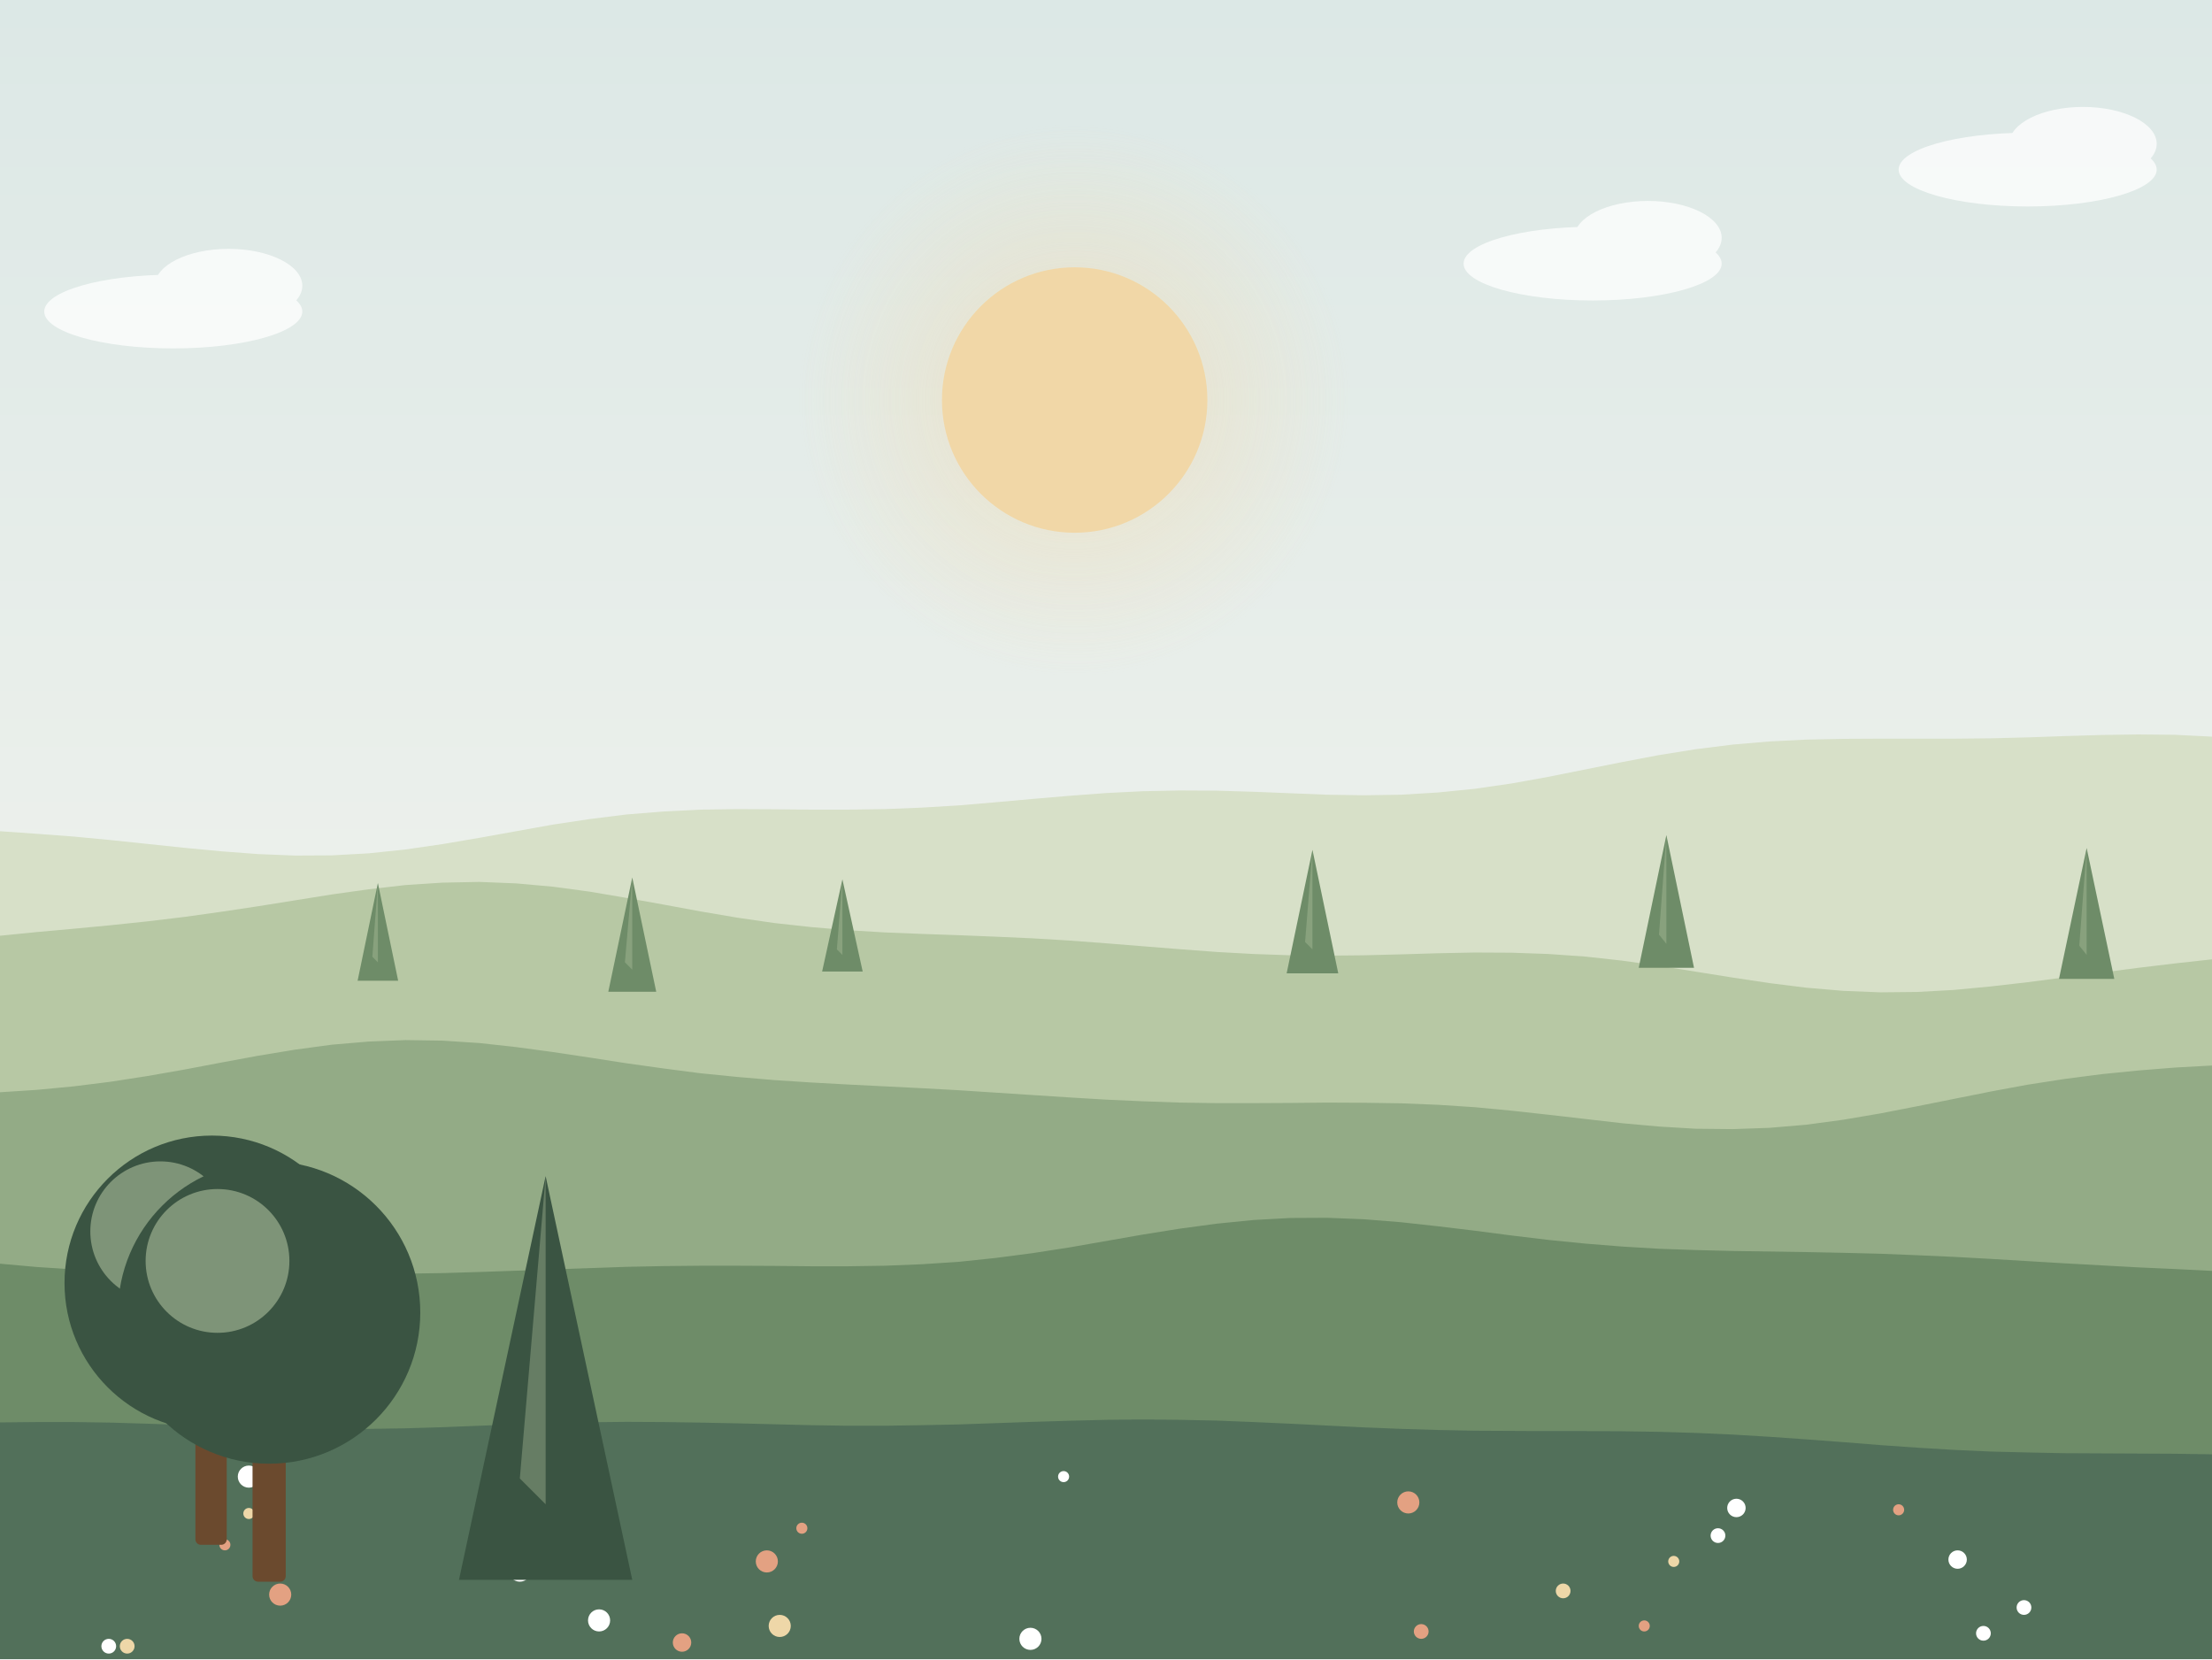
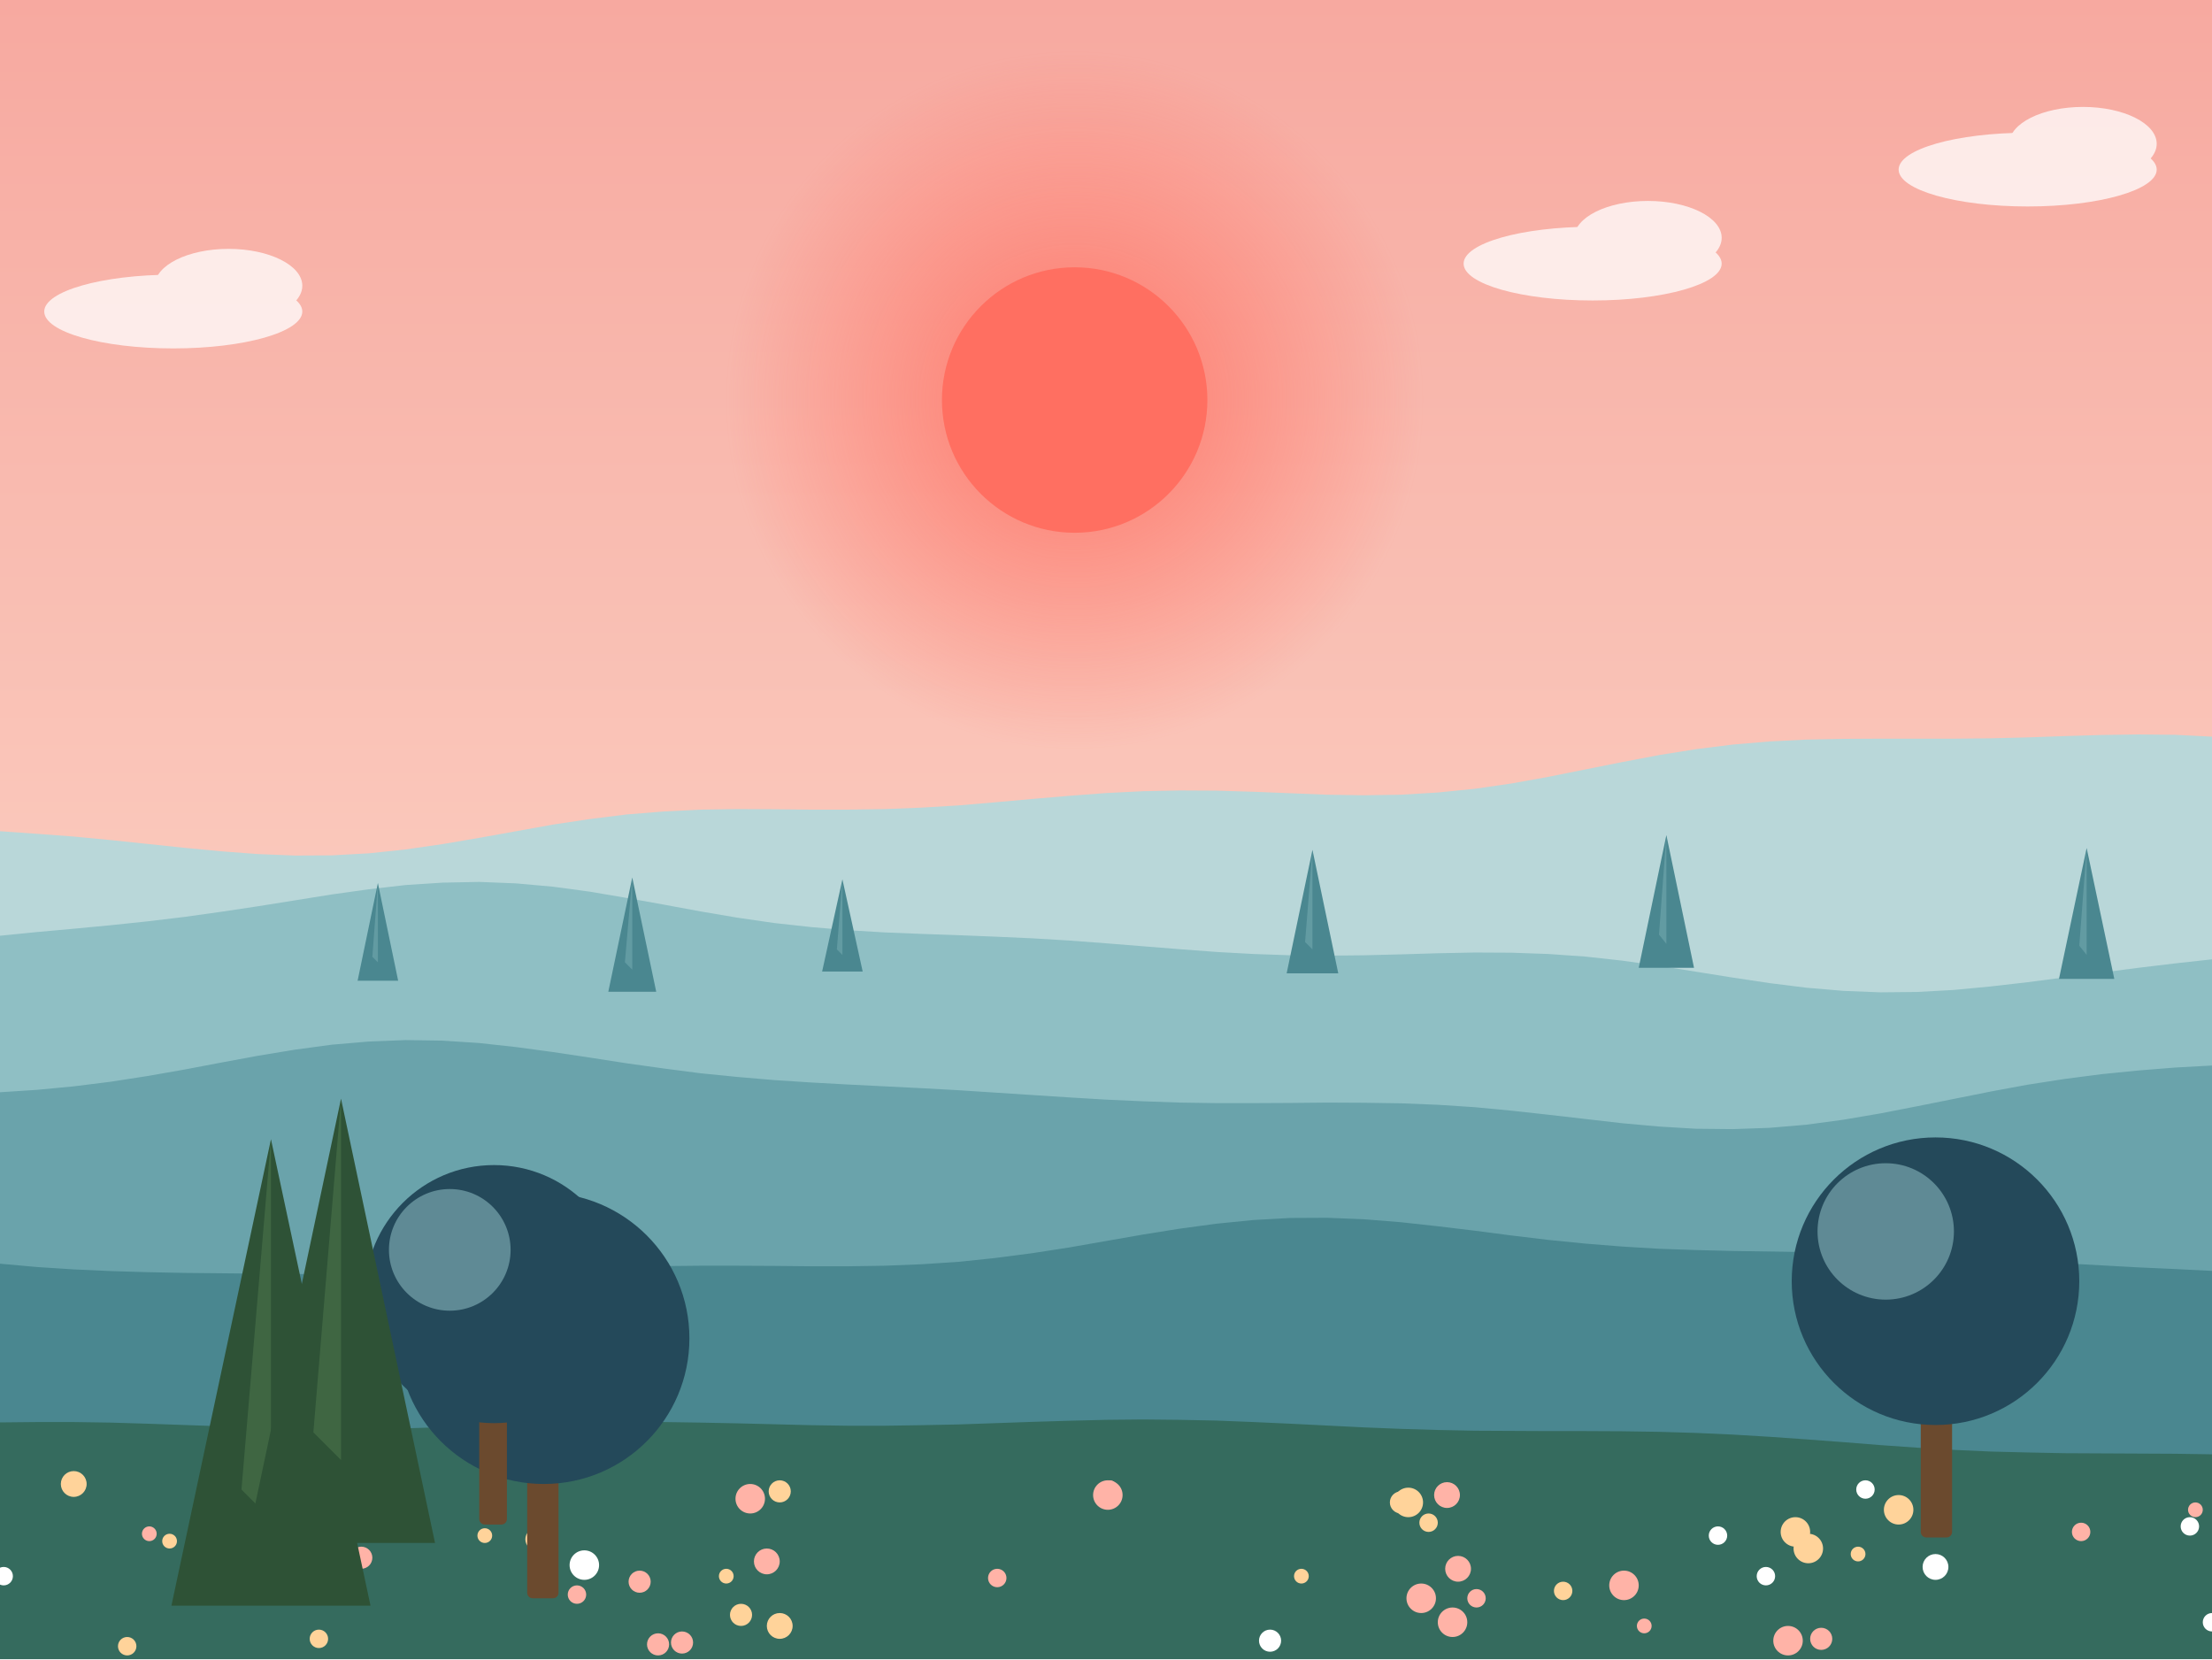
<svg xmlns="http://www.w3.org/2000/svg" viewBox="0 0 1200 900" preserveAspectRatio="xMidYMid slice">
  <defs>
    <linearGradient id="s" x1="0" y1="0" x2="0" y2="1">
-       <stop offset="0" stop-color="#DCE8E6" />
-       <stop offset="1" stop-color="#FAF7F0" />
+       <stop offset="0" stop-color="#F7A9A0" />
+       <stop offset="1" stop-color="#FDE4D4" />
    </linearGradient>
    <radialGradient id="g">
-       <stop offset="0" stop-color="#F1D7A7" stop-opacity=".9" />
-       <stop offset="1" stop-color="#F1D7A7" stop-opacity="0" />
+       <stop offset="0" stop-color="#FF6F61" stop-opacity=".9" />
+       <stop offset="1" stop-color="#FF6F61" stop-opacity="0" />
    </radialGradient>
  </defs>
  <rect width="1200" height="900" fill="url(#s)" />
-   <circle cx="583" cy="217" r="150" fill="url(#g)" opacity=".6" />
-   <circle cx="583" cy="217" r="72" fill="#F1D7A7" />
+   <circle cx="583" cy="217" r="190" fill="url(#g)" />
+   <circle cx="583" cy="217" r="72" fill="#FF6F61" />
  <g fill="#FFFFFF" opacity=".75">
    <ellipse cx="1100" cy="92" rx="70" ry="20" />
    <ellipse cx="1130" cy="78" rx="40" ry="20" />
  </g>
  <g fill="#FFFFFF" opacity=".75">
    <ellipse cx="864" cy="143" rx="70" ry="20" />
    <ellipse cx="894" cy="129" rx="40" ry="20" />
  </g>
  <g fill="#FFFFFF" opacity=".75">
    <ellipse cx="94" cy="169" rx="70" ry="20" />
    <ellipse cx="124" cy="155" rx="40" ry="20" />
  </g>
-   <polygon fill="#D7E0C8" points="0,900 0,450.9 20,452.3 40,453.8 60,455.7 80,457.8 100,459.9 120,461.8 140,463.3 160,464.1 180,464.0 200,462.9 220,460.8 240,457.9 260,454.5 280,450.9 300,447.3 320,444.3 340,441.8 360,440.2 380,439.2 400,438.9 420,439.0 440,439.2 460,439.2 480,438.9 500,438.1 520,436.9 540,435.2 560,433.4 580,431.7 600,430.2 620,429.2 640,428.8 660,428.9 680,429.5 700,430.3 720,431.1 740,431.4 760,431.1 780,429.9 800,427.9 820,425.0 840,421.4 860,417.4 880,413.4 900,409.6 920,406.4 940,403.9 960,402.2 980,401.2 1000,400.8 1020,400.7 1040,400.7 1060,400.7 1080,400.5 1100,400.0 1120,399.3 1140,398.7 1160,398.4 1180,398.6 1200,399.6 1200,900" />
-   <polygon fill="#B7C8A4" points="0,900 0,507.6 20,505.6 40,503.8 60,501.9 80,499.8 100,497.4 120,494.6 140,491.6 160,488.4 180,485.2 200,482.4 220,480.1 240,478.8 260,478.4 280,479.2 300,481.0 320,483.7 340,487.1 360,490.7 380,494.4 400,497.8 420,500.7 440,502.9 460,504.6 480,505.8 500,506.6 520,507.3 540,508.1 560,509.0 580,510.2 600,511.7 620,513.3 640,514.9 660,516.4 680,517.5 700,518.2 720,518.4 740,518.2 760,517.7 780,517.1 800,516.7 820,516.8 840,517.5 860,518.9 880,521.1 900,523.9 920,527.1 940,530.3 960,533.3 980,535.8 1000,537.5 1020,538.3 1040,538.1 1060,537.0 1080,535.1 1100,532.8 1120,530.2 1140,527.6 1160,525.0 1180,522.6 1200,520.4 1200,900" />
-   <polygon fill="#6E8C68" points="712,461 698,528 726,528" />
-   <polygon fill="#B7C8A4" opacity=".35" points="712,461 708,511 712,515" />
-   <polygon fill="#6E8C68" points="205,479 194,532 216,532" />
-   <polygon fill="#B7C8A4" opacity=".35" points="205,479 202,519 205,522" />
-   <polygon fill="#6E8C68" points="1132,460 1117,531 1147,531" />
-   <polygon fill="#B7C8A4" opacity=".35" points="1132,460 1128,513 1132,518" />
-   <polygon fill="#6E8C68" points="904,453 889,525 919,525" />
-   <polygon fill="#B7C8A4" opacity=".35" points="904,453 900,507 904,512" />
-   <polygon fill="#6E8C68" points="457,477 446,527 468,527" />
-   <polygon fill="#B7C8A4" opacity=".35" points="457,477 454,515 457,518" />
-   <polygon fill="#6E8C68" points="343,476 330,538 356,538" />
-   <polygon fill="#B7C8A4" opacity=".35" points="343,476 339,522 343,526" />
-   <polygon fill="#93AB86" points="0,900 0,592.5 20,591.2 40,589.3 60,586.8 80,583.7 100,580.2 120,576.4 140,572.7 160,569.4 180,566.7 200,565.0 220,564.2 240,564.5 260,565.8 280,568.0 300,570.7 320,573.7 340,576.8 360,579.6 380,582.2 400,584.2 420,585.9 440,587.2 460,588.3 480,589.3 500,590.3 520,591.4 540,592.7 560,594.0 580,595.3 600,596.5 620,597.4 640,598.1 660,598.4 680,598.4 700,598.3 720,598.1 740,598.2 760,598.5 780,599.3 800,600.6 820,602.5 840,604.7 860,607.0 880,609.3 900,611.1 920,612.3 940,612.5 960,611.8 980,610.1 1000,607.4 1020,604.0 1040,600.1 1060,596.1 1080,592.1 1100,588.4 1120,585.3 1140,582.7 1160,580.7 1180,579.1 1200,578.0 1200,900" />
-   <polygon fill="#6E8C68" points="0,900 0,685.5 20,687.3 40,688.6 60,689.5 80,690.1 100,690.5 120,690.7 140,690.9 160,691.1 180,691.2 200,691.1 220,690.9 240,690.6 260,690.0 280,689.3 300,688.6 320,687.9 340,687.2 360,686.8 380,686.6 400,686.6 420,686.7 440,686.9 460,686.9 480,686.6 500,685.8 520,684.5 540,682.4 560,679.8 580,676.7 600,673.2 620,669.7 640,666.5 660,663.8 680,661.8 700,660.7 720,660.6 740,661.4 760,663.0 780,665.2 800,667.6 820,670.2 840,672.6 860,674.6 880,676.2 900,677.4 920,678.1 940,678.6 960,678.9 980,679.2 1000,679.6 1020,680.1 1040,680.9 1060,681.8 1080,682.9 1100,684.1 1120,685.3 1140,686.4 1160,687.5 1180,688.4 1200,689.4 1200,900" />
-   <polygon fill="#52705A" points="0,900 0,771.6 20,771.4 40,771.4 60,771.7 80,772.3 100,773.0 120,773.7 140,774.4 160,774.9 180,775.2 200,775.1 220,774.8 240,774.2 260,773.4 280,772.7 300,772.0 320,771.5 340,771.3 360,771.4 380,771.7 400,772.1 420,772.6 440,773.1 460,773.4 480,773.4 500,773.1 520,772.7 540,772.0 560,771.3 580,770.7 600,770.2 620,770.0 640,770.2 660,770.6 680,771.4 700,772.3 720,773.3 740,774.3 760,775.1 780,775.7 800,776.1 820,776.2 840,776.3 860,776.3 880,776.4 900,776.7 920,777.3 940,778.2 960,779.4 980,780.8 1000,782.3 1020,783.9 1040,785.3 1060,786.5 1080,787.4 1100,787.9 1120,788.3 1140,788.4 1160,788.5 1180,788.6 1200,788.9 1200,900" />
-   <circle cx="423" cy="882" r="6" fill="#EED7A8" />
-   <circle cx="135" cy="801" r="6" fill="#FFFFFF" />
-   <circle cx="892" cy="882" r="3" fill="#E3A182" />
-   <circle cx="135" cy="821" r="3" fill="#EED7A8" />
-   <circle cx="764" cy="815" r="6" fill="#E3A182" />
-   <circle cx="325" cy="879" r="6" fill="#FFFFFF" />
-   <circle cx="59" cy="893" r="4" fill="#FFFFFF" />
-   <circle cx="577" cy="801" r="3" fill="#FFFFFF" />
-   <circle cx="305" cy="843" r="3" fill="#FFFFFF" />
-   <circle cx="1098" cy="872" r="4" fill="#FFFFFF" />
-   <circle cx="152" cy="865" r="6" fill="#E3A182" />
-   <circle cx="282" cy="852" r="6" fill="#FFFFFF" />
-   <circle cx="942" cy="818" r="5" fill="#FFFFFF" />
-   <circle cx="263" cy="833" r="3" fill="#EED7A8" />
-   <circle cx="122" cy="838" r="3" fill="#E3A182" />
-   <circle cx="416" cy="847" r="6" fill="#E3A182" />
-   <circle cx="932" cy="833" r="4" fill="#FFFFFF" />
-   <circle cx="1030" cy="819" r="3" fill="#E3A182" />
-   <circle cx="1062" cy="846" r="5" fill="#FFFFFF" />
-   <circle cx="435" cy="829" r="3" fill="#E3A182" />
-   <circle cx="771" cy="885" r="4" fill="#E3A182" />
-   <circle cx="908" cy="847" r="3" fill="#EED7A8" />
-   <circle cx="559" cy="889" r="6" fill="#FFFFFF" />
-   <circle cx="1076" cy="886" r="4" fill="#FFFFFF" />
-   <circle cx="848" cy="863" r="4" fill="#EED7A8" />
-   <circle cx="69" cy="893" r="4" fill="#EED7A8" />
-   <circle cx="370" cy="891" r="5" fill="#E3A182" />
-   <rect x="106" y="765" width="17" height="73" rx="3" fill="#6B4A2E" />
-   <circle cx="115" cy="696" r="80" fill="#3A5442" />
-   <circle cx="87" cy="668" r="38" fill="#B7C8A4" opacity=".55" />
-   <polygon fill="#3A5442" points="296,638 249,857 343,857" />
-   <polygon fill="#B7C8A4" opacity=".35" points="296,638 282,802 296,816" />
-   <rect x="137" y="783" width="18" height="75" rx="3" fill="#6B4A2E" />
-   <circle cx="146" cy="712" r="82" fill="#3A5442" />
-   <circle cx="118" cy="684" r="39" fill="#B7C8A4" opacity=".55" />
+   <polygon fill="#B9D7D9" points="0,900 0,450.9 20,452.3 40,453.8 60,455.7 80,457.8 100,459.9 120,461.8 140,463.3 160,464.1 180,464.0 200,462.9 220,460.8 240,457.9 260,454.5 280,450.9 300,447.3 320,444.3 340,441.8 360,440.2 380,439.2 400,438.9 420,439.0 440,439.2 460,439.2 480,438.9 500,438.1 520,436.9 540,435.2 560,433.4 580,431.7 600,430.2 620,429.2 640,428.8 660,428.9 680,429.5 700,430.3 720,431.1 740,431.4 760,431.1 780,429.9 800,427.9 820,425.0 840,421.4 860,417.4 880,413.4 900,409.6 920,406.4 940,403.9 960,402.2 980,401.2 1000,400.8 1020,400.7 1040,400.7 1060,400.7 1080,400.5 1100,400.0 1120,399.3 1140,398.7 1160,398.4 1180,398.6 1200,399.6 1200,900" />
+   <polygon fill="#8FBFC4" points="0,900 0,507.6 20,505.6 40,503.8 60,501.9 80,499.8 100,497.4 120,494.6 140,491.6 160,488.4 180,485.2 200,482.4 220,480.1 240,478.8 260,478.4 280,479.2 300,481.0 320,483.7 340,487.1 360,490.7 380,494.4 400,497.8 420,500.7 440,502.9 460,504.6 480,505.8 500,506.6 520,507.3 540,508.1 560,509.0 580,510.2 600,511.7 620,513.3 640,514.9 660,516.4 680,517.5 700,518.2 720,518.4 740,518.2 760,517.7 780,517.1 800,516.7 820,516.8 840,517.5 860,518.9 880,521.1 900,523.9 920,527.1 940,530.3 960,533.3 980,535.8 1000,537.5 1020,538.3 1040,538.1 1060,537.0 1080,535.1 1100,532.8 1120,530.2 1140,527.6 1160,525.0 1180,522.6 1200,520.4 1200,900" />
+   <polygon fill="#4A8790" points="712,461 698,528 726,528" />
+   <polygon fill="#8FBFC4" opacity=".35" points="712,461 708,511 712,515" />
+   <polygon fill="#4A8790" points="205,479 194,532 216,532" />
+   <polygon fill="#8FBFC4" opacity=".35" points="205,479 202,519 205,522" />
+   <polygon fill="#4A8790" points="1132,460 1117,531 1147,531" />
+   <polygon fill="#8FBFC4" opacity=".35" points="1132,460 1128,513 1132,518" />
+   <polygon fill="#4A8790" points="904,453 889,525 919,525" />
+   <polygon fill="#8FBFC4" opacity=".35" points="904,453 900,507 904,512" />
+   <polygon fill="#4A8790" points="457,477 446,527 468,527" />
+   <polygon fill="#8FBFC4" opacity=".35" points="457,477 454,515 457,518" />
+   <polygon fill="#4A8790" points="343,476 330,538 356,538" />
+   <polygon fill="#8FBFC4" opacity=".35" points="343,476 339,522 343,526" />
+   <polygon fill="#6AA3AB" points="0,900 0,592.5 20,591.2 40,589.3 60,586.8 80,583.7 100,580.2 120,576.4 140,572.7 160,569.4 180,566.7 200,565.0 220,564.2 240,564.5 260,565.8 280,568.0 300,570.7 320,573.7 340,576.8 360,579.6 380,582.2 400,584.2 420,585.9 440,587.2 460,588.3 480,589.3 500,590.3 520,591.4 540,592.7 560,594.0 580,595.3 600,596.5 620,597.4 640,598.1 660,598.4 680,598.4 700,598.3 720,598.1 740,598.2 760,598.5 780,599.3 800,600.6 820,602.5 840,604.7 860,607.0 880,609.3 900,611.1 920,612.3 940,612.5 960,611.8 980,610.1 1000,607.4 1020,604.0 1040,600.1 1060,596.1 1080,592.1 1100,588.4 1120,585.3 1140,582.7 1160,580.7 1180,579.1 1200,578.0 1200,900" />
+   <polygon fill="#4A8790" points="0,900 0,685.5 20,687.3 40,688.6 60,689.5 80,690.1 100,690.5 120,690.7 140,690.9 160,691.1 180,691.2 200,691.1 220,690.9 240,690.6 260,690.0 280,689.3 300,688.6 320,687.9 340,687.2 360,686.8 380,686.6 400,686.6 420,686.7 440,686.9 460,686.9 480,686.6 500,685.8 520,684.5 540,682.4 560,679.8 580,676.7 600,673.2 620,669.7 640,666.5 660,663.8 680,661.8 700,660.7 720,660.6 740,661.4 760,663.0 780,665.2 800,667.6 820,670.2 840,672.6 860,674.6 880,676.2 900,677.4 920,678.1 940,678.6 960,678.9 980,679.2 1000,679.6 1020,680.1 1040,680.9 1060,681.8 1080,682.9 1100,684.1 1120,685.3 1140,686.4 1160,687.5 1180,688.4 1200,689.4 1200,900" />
+   <polygon fill="#356B5E" points="0,900 0,771.6 20,771.4 40,771.4 60,771.7 80,772.3 100,773.0 120,773.7 140,774.4 160,774.9 180,775.2 200,775.1 220,774.8 240,774.2 260,773.4 280,772.7 300,772.0 320,771.5 340,771.3 360,771.4 380,771.7 400,772.1 420,772.6 440,773.1 460,773.4 480,773.4 500,773.1 520,772.7 540,772.0 560,771.3 580,770.7 600,770.2 620,770.0 640,770.2 660,770.6 680,771.4 700,772.3 720,773.3 740,774.3 760,775.1 780,775.7 800,776.1 820,776.2 840,776.3 860,776.3 880,776.4 900,776.7 920,777.3 940,778.2 960,779.4 980,780.8 1000,782.3 1020,783.9 1040,785.3 1060,786.5 1080,787.4 1100,787.9 1120,788.3 1140,788.4 1160,788.5 1180,788.6 1200,788.9 1200,900" />
+   <circle cx="423" cy="882" r="7" fill="#FFD39A" />
+   <circle cx="135" cy="801" r="7" fill="#FFFFFF" />
+   <circle cx="892" cy="882" r="4" fill="#FFB3A7" />
+   <circle cx="135" cy="821" r="4" fill="#FFD39A" />
+   <circle cx="764" cy="815" r="8" fill="#FFD39A" />
+   <circle cx="775" cy="826" r="5" fill="#FFD39A" />
+   <circle cx="1008" cy="843" r="4" fill="#FFD39A" />
+   <circle cx="347" cy="858" r="6" fill="#FFB3A7" />
+   <circle cx="2" cy="855" r="5" fill="#FFFFFF" />
+   <circle cx="158" cy="858" r="8" fill="#FFD39A" />
+   <circle cx="394" cy="855" r="4" fill="#FFD39A" />
+   <circle cx="1012" cy="808" r="5" fill="#FFFFFF" />
+   <circle cx="1050" cy="850" r="7" fill="#FFFFFF" />
+   <circle cx="291" cy="835" r="6" fill="#FFD39A" />
+   <circle cx="263" cy="833" r="4" fill="#FFD39A" />
+   <circle cx="122" cy="838" r="4" fill="#FFB3A7" />
+   <circle cx="416" cy="847" r="7" fill="#FFB3A7" />
+   <circle cx="932" cy="833" r="5" fill="#FFFFFF" />
+   <circle cx="1030" cy="819" r="8" fill="#FFD39A" />
+   <circle cx="126" cy="800" r="8" fill="#FFFFFF" />
+   <circle cx="541" cy="856" r="5" fill="#FFB3A7" />
+   <circle cx="40" cy="805" r="7" fill="#FFD39A" />
+   <circle cx="1188" cy="828" r="5" fill="#FFFFFF" />
+   <circle cx="760" cy="815" r="6" fill="#FFD39A" />
+   <circle cx="981" cy="840" r="8" fill="#FFD39A" />
+   <circle cx="1200" cy="880" r="5" fill="#FFFFFF" />
+   <circle cx="848" cy="863" r="5" fill="#FFD39A" />
+   <circle cx="69" cy="893" r="5" fill="#FFD39A" />
+   <circle cx="370" cy="891" r="6" fill="#FFB3A7" />
+   <circle cx="173" cy="889" r="5" fill="#FFD39A" />
+   <circle cx="771" cy="867" r="8" fill="#FFB3A7" />
+   <circle cx="974" cy="831" r="8" fill="#FFD39A" />
+   <circle cx="601" cy="811" r="8" fill="#FFB3A7" />
+   <circle cx="801" cy="867" r="5" fill="#FFB3A7" />
+   <circle cx="92" cy="836" r="4" fill="#FFD39A" />
+   <circle cx="268" cy="814" r="6" fill="#FFB3A7" />
+   <circle cx="402" cy="876" r="6" fill="#FFD39A" />
+   <circle cx="207" cy="800" r="8" fill="#FFD39A" />
+   <circle cx="317" cy="849" r="8" fill="#FFFFFF" />
+   <circle cx="357" cy="892" r="6" fill="#FFB3A7" />
+   <circle cx="958" cy="855" r="5" fill="#FFFFFF" />
+   <circle cx="785" cy="811" r="7" fill="#FFB3A7" />
+   <circle cx="81" cy="832" r="4" fill="#FFB3A7" />
+   <circle cx="689" cy="890" r="6" fill="#FFFFFF" />
+   <circle cx="602" cy="807" r="4" fill="#FFB3A7" />
+   <circle cx="881" cy="860" r="8" fill="#FFB3A7" />
+   <circle cx="152" cy="810" r="6" fill="#FFFFFF" />
+   <circle cx="1191" cy="819" r="4" fill="#FFB3A7" />
+   <circle cx="1129" cy="831" r="5" fill="#FFB3A7" />
+   <circle cx="423" cy="809" r="6" fill="#FFD39A" />
+   <circle cx="407" cy="813" r="8" fill="#FFB3A7" />
+   <circle cx="988" cy="889" r="6" fill="#FFB3A7" />
+   <circle cx="791" cy="851" r="7" fill="#FFB3A7" />
+   <circle cx="313" cy="865" r="5" fill="#FFB3A7" />
+   <circle cx="788" cy="880" r="8" fill="#FFB3A7" />
+   <circle cx="706" cy="855" r="4" fill="#FFD39A" />
+   <circle cx="196" cy="845" r="6" fill="#FFB3A7" />
+   <circle cx="970" cy="890" r="8" fill="#FFB3A7" />
+   <rect x="286" y="795" width="17" height="72" rx="3" fill="#6B4A2E" />
+   <circle cx="295" cy="726" r="79" fill="#24495A" />
+   <circle cx="267" cy="699" r="38" fill="#8FBFC4" opacity=".55" />
+   <polygon fill="#2E5236" points="147,618 93,871 201,871" />
+   <polygon fill="#5E8C5A" opacity=".35" points="147,618 131,808 147,824" />
+   <rect x="260" y="763" width="15" height="64" rx="3" fill="#6B4A2E" />
+   <circle cx="268" cy="702" r="70" fill="#24495A" />
+   <circle cx="244" cy="678" r="33" fill="#8FBFC4" opacity=".55" />
+   <rect x="1042" y="763" width="17" height="71" rx="3" fill="#6B4A2E" />
+   <circle cx="1050" cy="695" r="78" fill="#24495A" />
+   <circle cx="1023" cy="668" r="37" fill="#8FBFC4" opacity=".55" />
+   <polygon fill="#2E5236" points="185,596 134,837 236,837" />
+   <polygon fill="#5E8C5A" opacity=".35" points="185,596 170,777 185,792" />
</svg>
